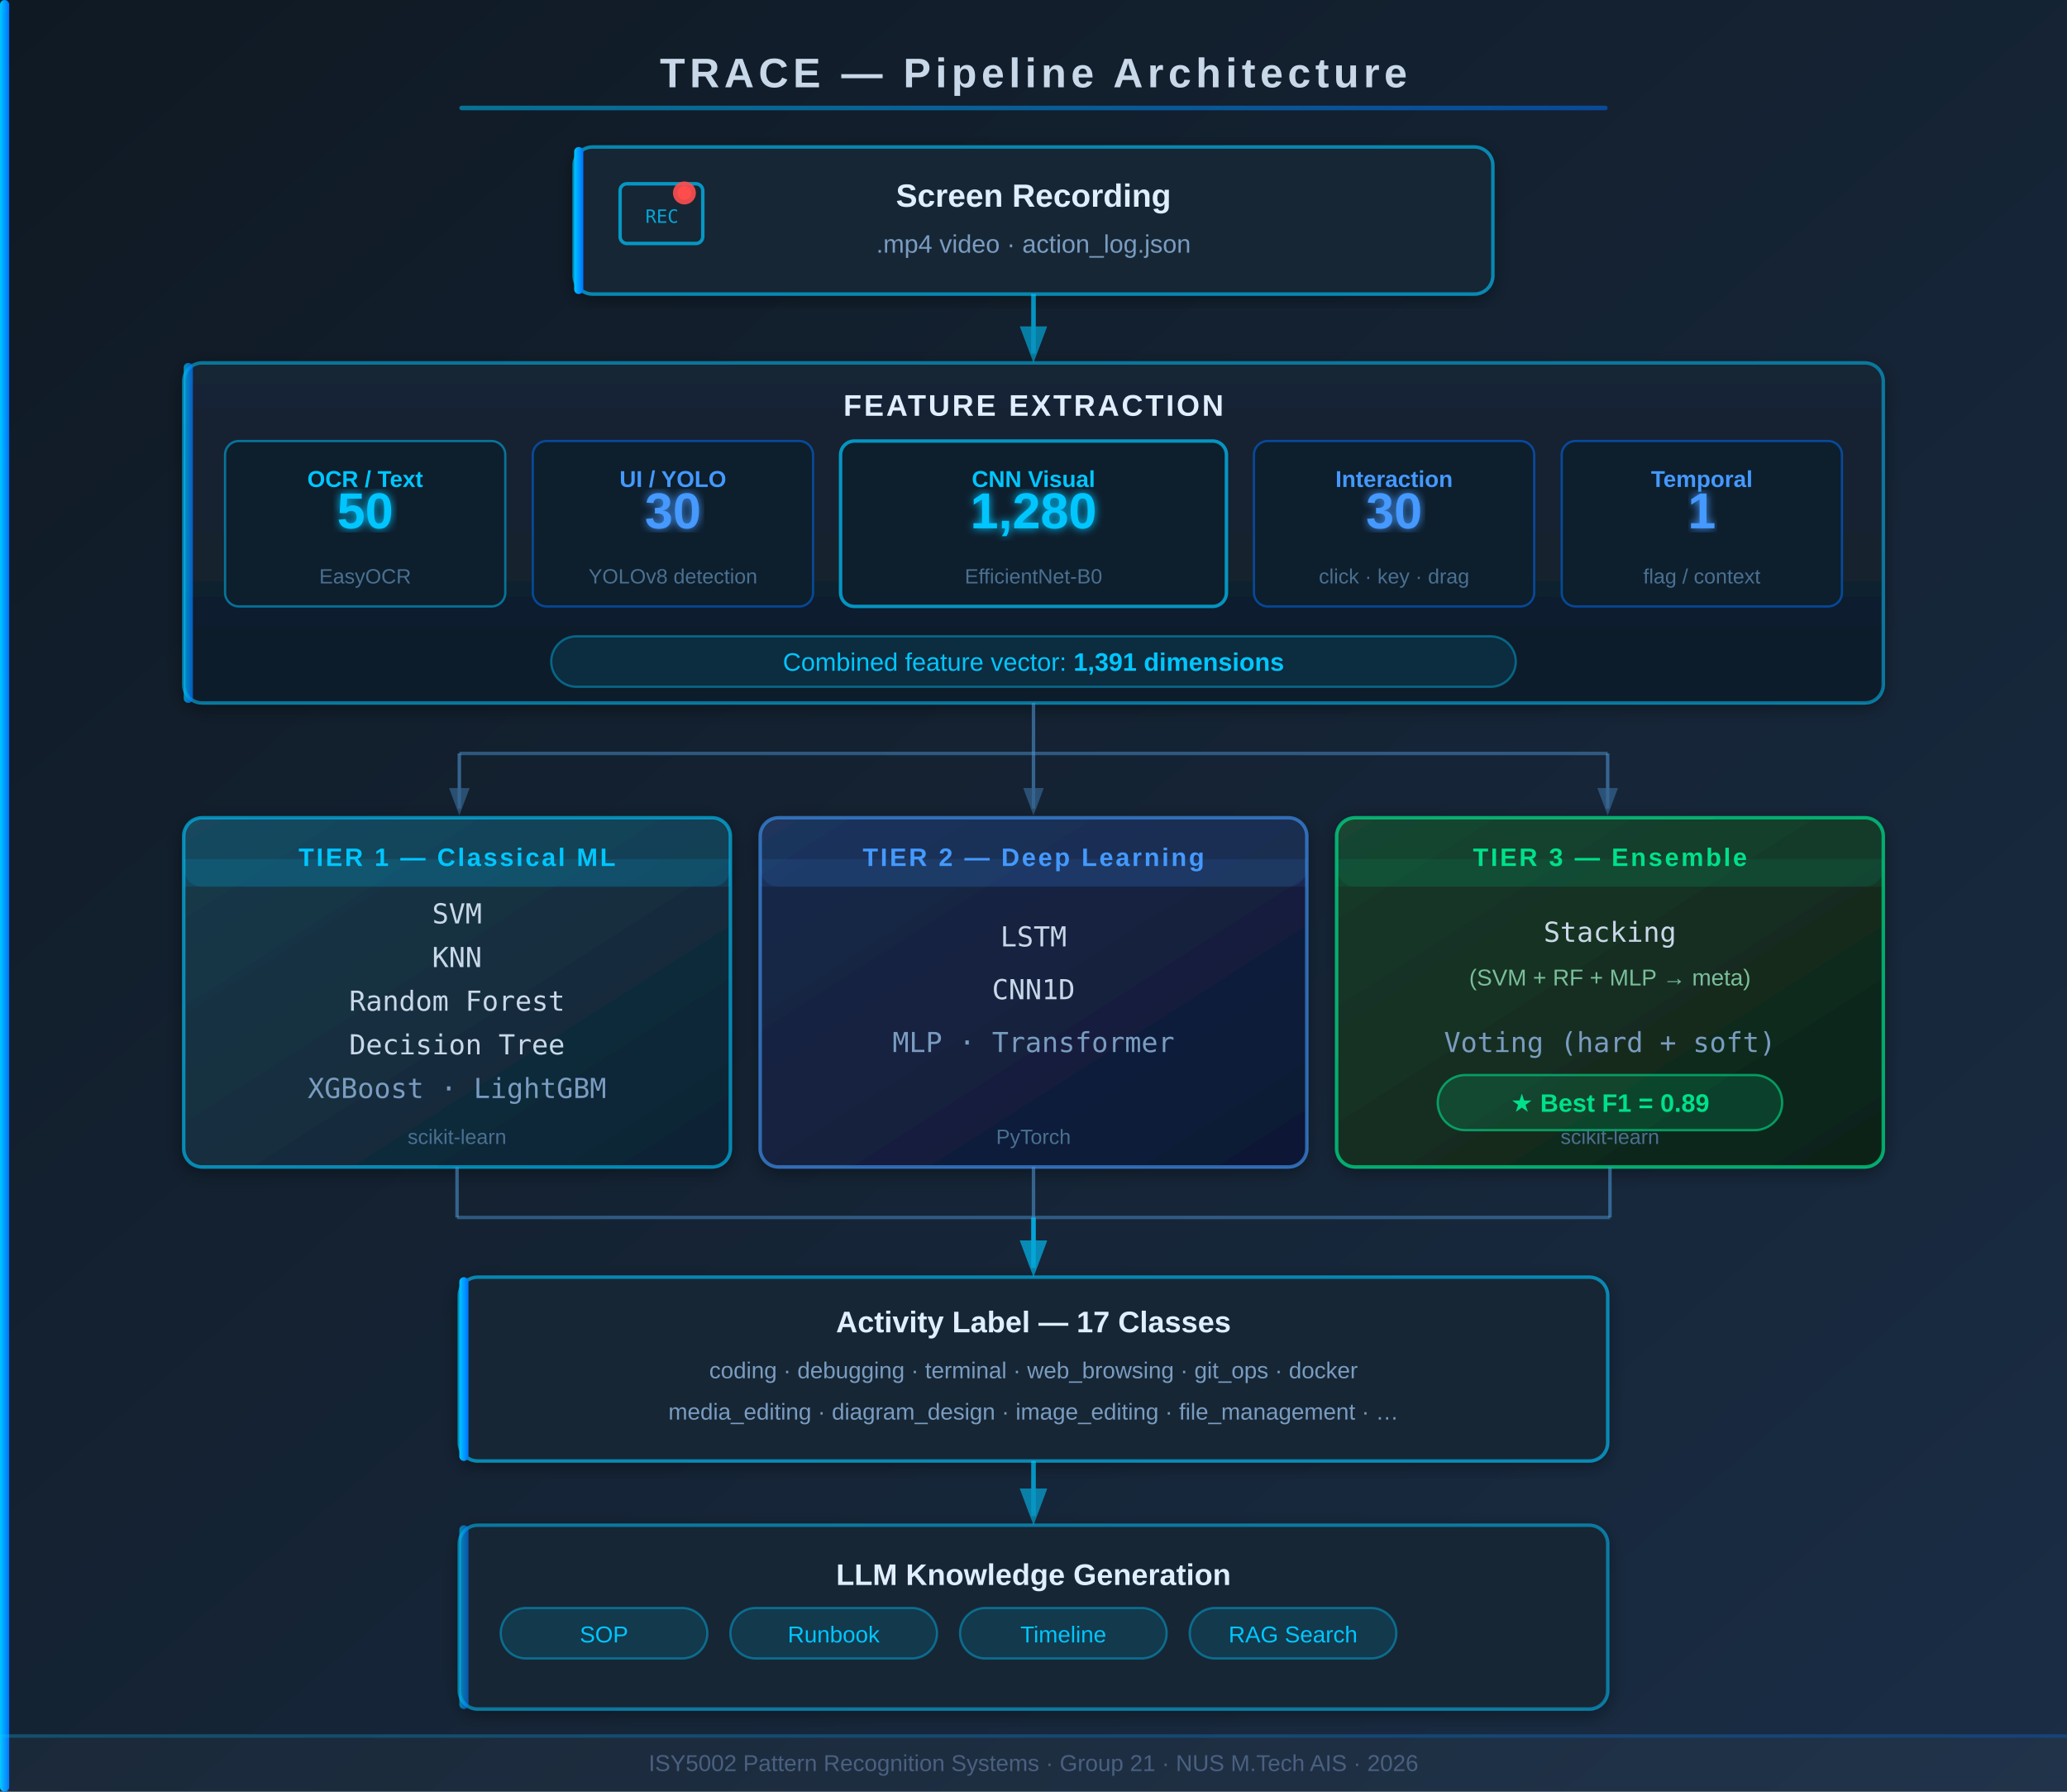
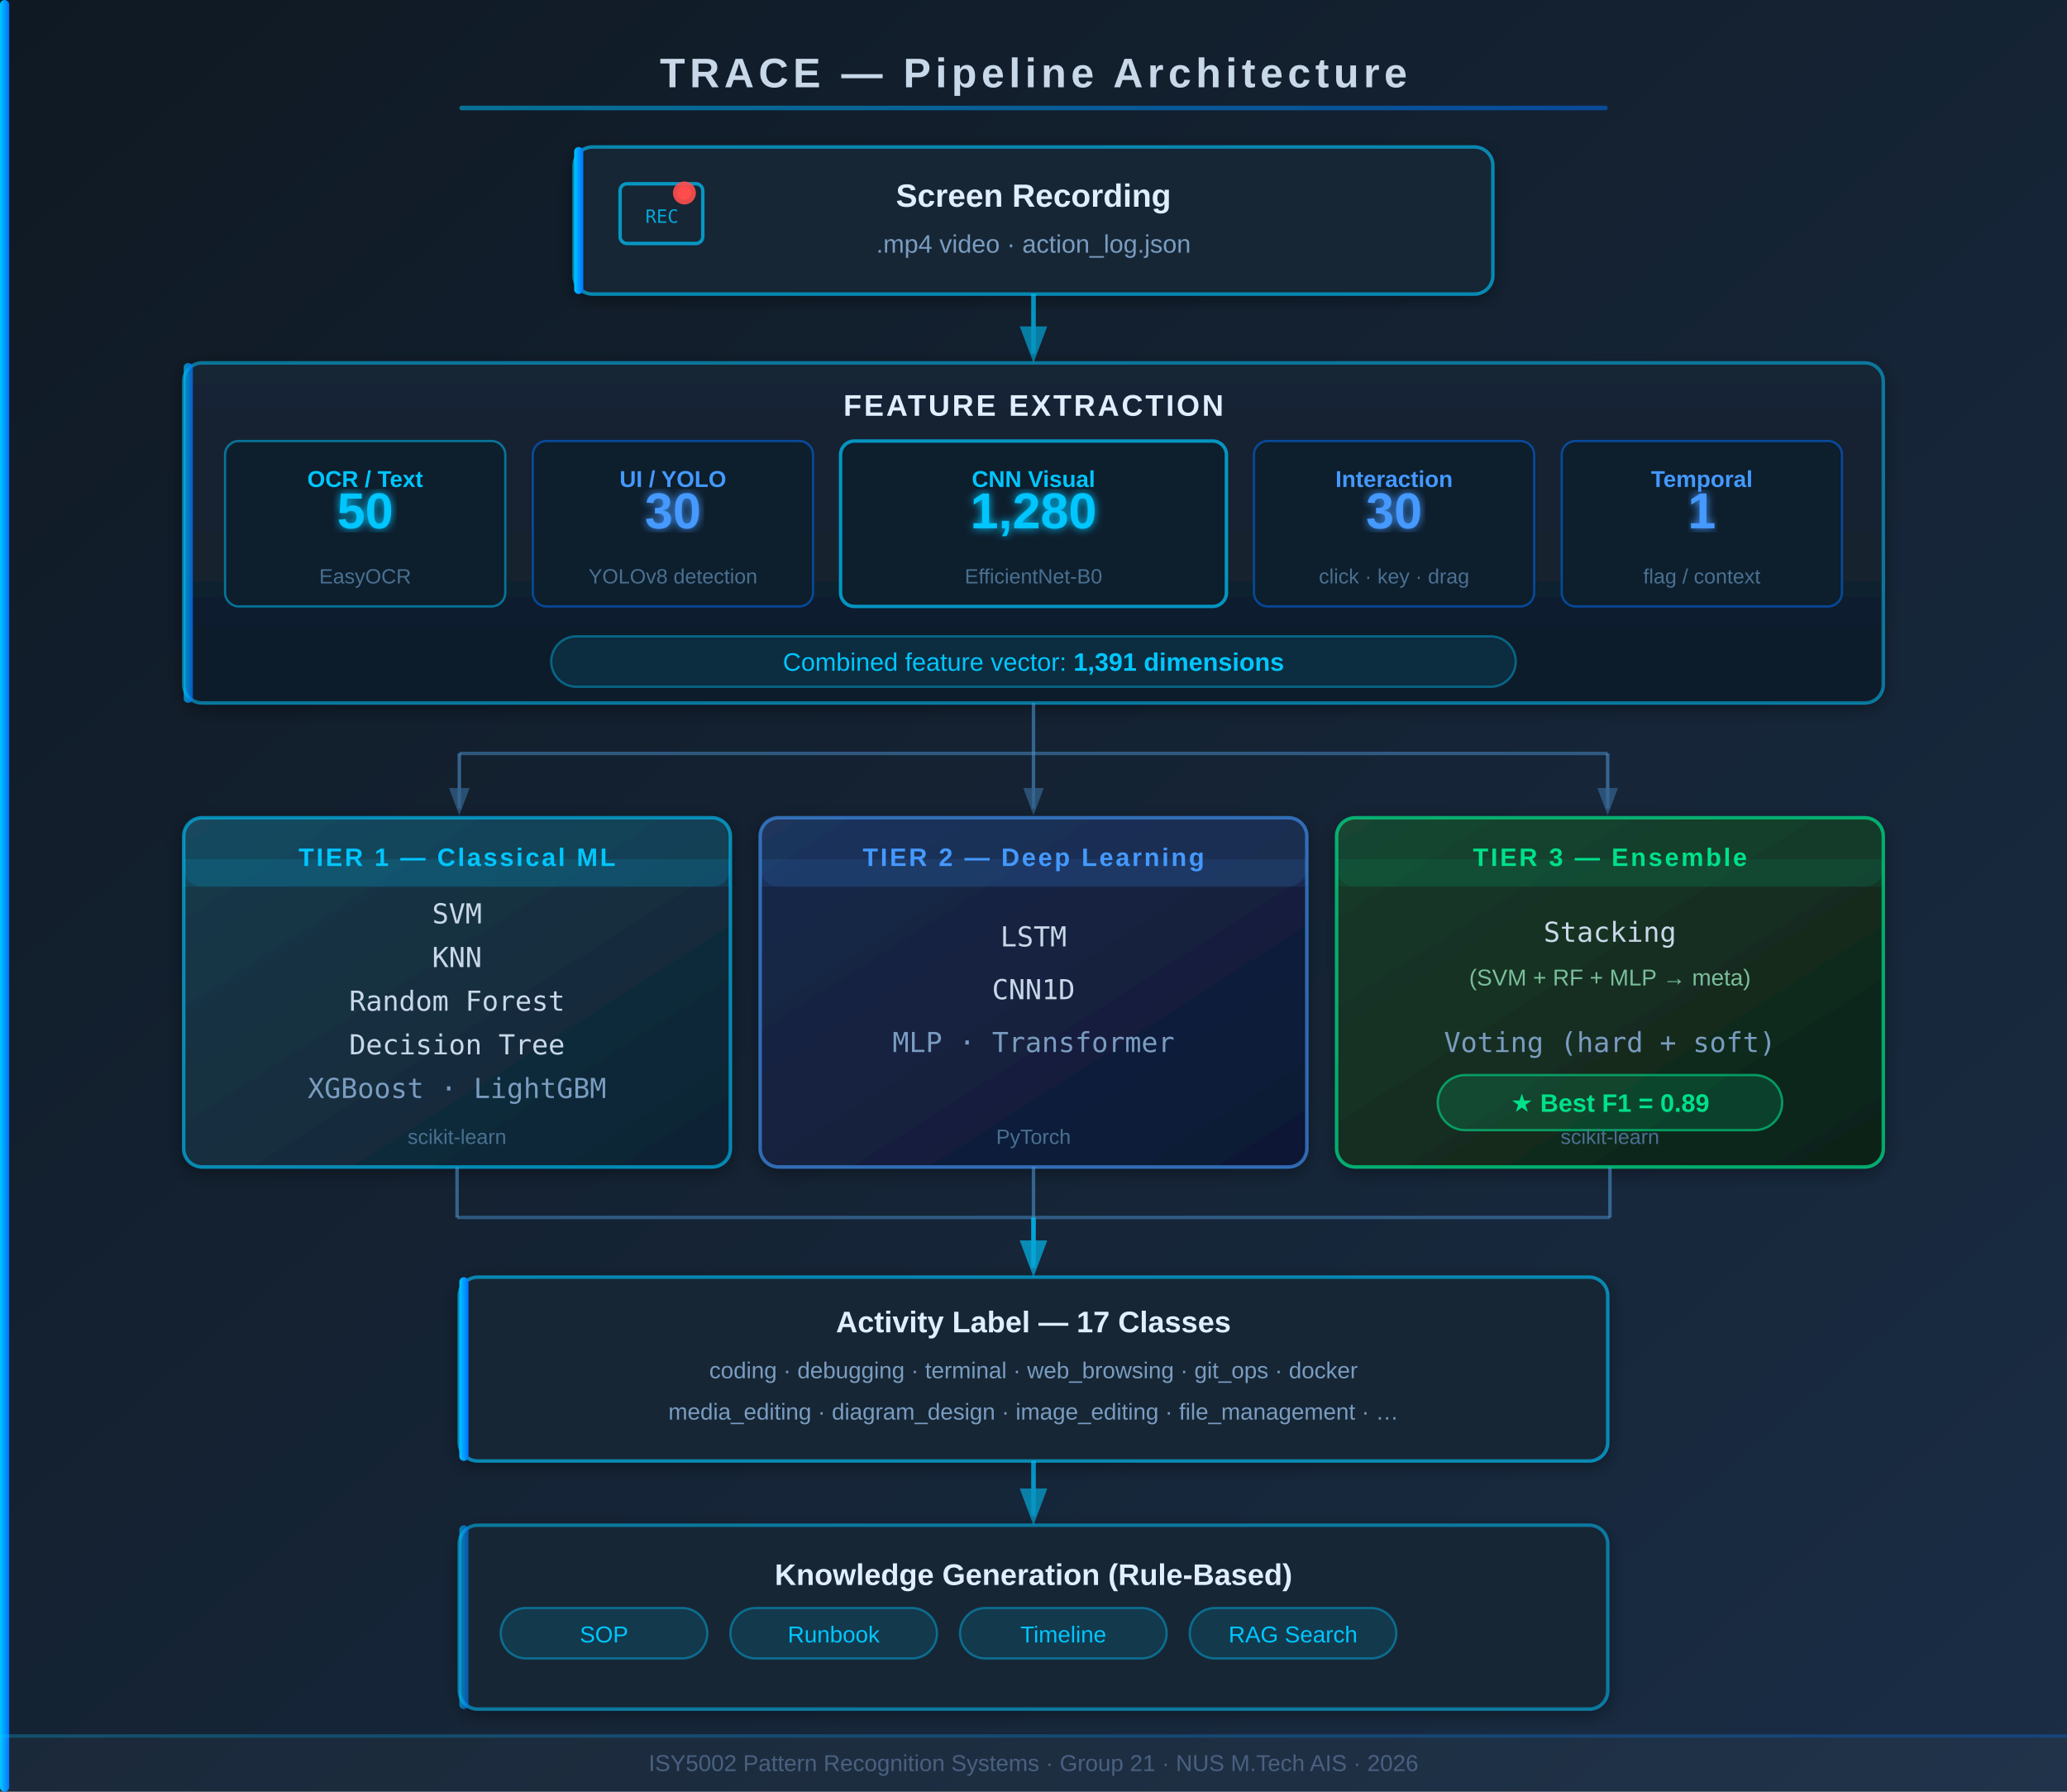
<svg xmlns="http://www.w3.org/2000/svg" viewBox="0 0 900 780" width="900" height="780">
  <defs>
    <linearGradient id="bg" x1="0%" y1="0%" x2="100%" y2="100%">
      <stop offset="0%" style="stop-color:#0f1923" />
      <stop offset="100%" style="stop-color:#1a2d45" />
    </linearGradient>
    <linearGradient id="accent" x1="0%" y1="0%" x2="100%" y2="0%">
      <stop offset="0%" style="stop-color:#00c6ff" />
      <stop offset="100%" style="stop-color:#0072ff" />
    </linearGradient>
    <linearGradient id="tier1grad" x1="0%" y1="0%" x2="100%" y2="100%">
      <stop offset="0%" style="stop-color:#1a3a4a" />
      <stop offset="100%" style="stop-color:#0d2233" />
    </linearGradient>
    <linearGradient id="tier2grad" x1="0%" y1="0%" x2="100%" y2="100%">
      <stop offset="0%" style="stop-color:#1a2a4a" />
      <stop offset="100%" style="stop-color:#0d1833" />
    </linearGradient>
    <linearGradient id="tier3grad" x1="0%" y1="0%" x2="100%" y2="100%">
      <stop offset="0%" style="stop-color:#1a3a2a" />
      <stop offset="100%" style="stop-color:#0d2218" />
    </linearGradient>
    <linearGradient id="featgrad" x1="0%" y1="0%" x2="0%" y2="100%">
      <stop offset="0%" style="stop-color:#162535" />
      <stop offset="100%" style="stop-color:#0f1d2a" />
    </linearGradient>
    <filter id="glow">
      <feGaussianBlur stdDeviation="2" result="coloredBlur" />
      <feMerge>
        <feMergeNode in="coloredBlur" />
        <feMergeNode in="SourceGraphic" />
      </feMerge>
    </filter>
    <filter id="shadow">
      <feDropShadow dx="0" dy="2" stdDeviation="4" flood-color="#000000" flood-opacity="0.4" />
    </filter>
    <marker id="arrow" markerWidth="8" markerHeight="8" refX="6" refY="3" orient="auto">
      <path d="M0,0 L0,6 L8,3 z" fill="#00c6ff" opacity="0.8" />
    </marker>
    <marker id="arrow-white" markerWidth="8" markerHeight="8" refX="6" refY="3" orient="auto">
      <path d="M0,0 L0,6 L8,3 z" fill="#4a8fcc" opacity="0.7" />
    </marker>
  </defs>
  <rect width="900" height="780" fill="url(#bg)" />
  <rect x="0" y="0" width="4" height="780" fill="url(#accent)" rx="2" />
  <text x="450" y="38" font-family="Arial Black,Arial,sans-serif" font-size="18" font-weight="900" fill="#c8d8e8" text-anchor="middle" letter-spacing="2">TRACE — Pipeline Architecture</text>
  <rect x="200" y="46" width="500" height="2" fill="url(#accent)" rx="1" opacity="0.5" />
  <rect x="250" y="64" width="400" height="64" rx="8" fill="#162535" stroke="#00c6ff" stroke-width="1.5" stroke-opacity="0.6" filter="url(#shadow)" />
  <rect x="250" y="64" width="4" height="64" rx="2" fill="url(#accent)" />
  <rect x="270" y="80" width="36" height="26" rx="3" fill="none" stroke="#00c6ff" stroke-width="1.5" opacity="0.7" />
  <circle cx="298" cy="84" r="5" fill="#ff4d4d" opacity="0.9" />
  <circle cx="298" cy="84" r="3" fill="#ff4d4d" />
  <text x="281" y="97" font-family="monospace" font-size="8" fill="#00c6ff" opacity="0.8">REC</text>
  <text x="450" y="90" font-family="Arial Black,Arial,sans-serif" font-size="14" font-weight="900" fill="#e0eeff" text-anchor="middle">Screen Recording</text>
  <text x="450" y="110" font-family="Arial,sans-serif" font-size="11" fill="#7a9cc0" text-anchor="middle">
    .mp4 video  ·  action_log.json
  </text>
  <line x1="450" y1="128" x2="450" y2="154" stroke="#00c6ff" stroke-width="2" opacity="0.7" marker-end="url(#arrow)" />
  <rect x="80" y="158" width="740" height="148" rx="8" fill="url(#featgrad)" stroke="#00c6ff" stroke-width="1.5" stroke-opacity="0.5" filter="url(#shadow)" />
  <rect x="80" y="158" width="4" height="148" rx="2" fill="url(#accent)" opacity="0.7" />
  <text x="450" y="181" font-family="Arial Black,Arial,sans-serif" font-size="13" font-weight="900" fill="#e0eeff" text-anchor="middle" letter-spacing="1">FEATURE EXTRACTION</text>
  <rect x="98" y="192" width="122" height="72" rx="6" fill="#0d1e2d" stroke="#00c6ff" stroke-width="1" stroke-opacity="0.5" />
  <text x="159" y="212" font-family="Arial,sans-serif" font-size="10" fill="#00c6ff" text-anchor="middle" font-weight="bold">OCR / Text</text>
  <text x="159" y="230" font-family="Arial,sans-serif" font-size="22" fill="#00c6ff" text-anchor="middle" font-weight="bold" filter="url(#glow)">50</text>
  <text x="159" y="254" font-family="Arial,sans-serif" font-size="9" fill="#4a7090" text-anchor="middle">EasyOCR</text>
  <rect x="232" y="192" width="122" height="72" rx="6" fill="#0d1e2d" stroke="#0072ff" stroke-width="1" stroke-opacity="0.5" />
  <text x="293" y="212" font-family="Arial,sans-serif" font-size="10" fill="#4499ff" text-anchor="middle" font-weight="bold">UI / YOLO</text>
  <text x="293" y="230" font-family="Arial,sans-serif" font-size="22" fill="#4499ff" text-anchor="middle" font-weight="bold" filter="url(#glow)">30</text>
  <text x="293" y="254" font-family="Arial,sans-serif" font-size="9" fill="#4a7090" text-anchor="middle">YOLOv8 detection</text>
  <rect x="366" y="192" width="168" height="72" rx="6" fill="#0d1e2d" stroke="#00c6ff" stroke-width="1.5" stroke-opacity="0.7" />
  <text x="450" y="212" font-family="Arial,sans-serif" font-size="10" fill="#00c6ff" text-anchor="middle" font-weight="bold">CNN Visual</text>
  <text x="450" y="230" font-family="Arial,sans-serif" font-size="22" fill="#00c6ff" text-anchor="middle" font-weight="bold" filter="url(#glow)">1,280</text>
  <text x="450" y="254" font-family="Arial,sans-serif" font-size="9" fill="#4a7090" text-anchor="middle">EfficientNet-B0</text>
  <rect x="546" y="192" width="122" height="72" rx="6" fill="#0d1e2d" stroke="#0072ff" stroke-width="1" stroke-opacity="0.5" />
  <text x="607" y="212" font-family="Arial,sans-serif" font-size="10" fill="#4499ff" text-anchor="middle" font-weight="bold">Interaction</text>
  <text x="607" y="230" font-family="Arial,sans-serif" font-size="22" fill="#4499ff" text-anchor="middle" font-weight="bold" filter="url(#glow)">30</text>
  <text x="607" y="254" font-family="Arial,sans-serif" font-size="9" fill="#4a7090" text-anchor="middle">click · key · drag</text>
  <rect x="680" y="192" width="122" height="72" rx="6" fill="#0d1e2d" stroke="#0072ff" stroke-width="1" stroke-opacity="0.5" />
  <text x="741" y="212" font-family="Arial,sans-serif" font-size="10" fill="#4499ff" text-anchor="middle" font-weight="bold">Temporal</text>
  <text x="741" y="230" font-family="Arial,sans-serif" font-size="22" fill="#4499ff" text-anchor="middle" font-weight="bold" filter="url(#glow)">1</text>
  <text x="741" y="254" font-family="Arial,sans-serif" font-size="9" fill="#4a7090" text-anchor="middle">flag / context</text>
  <rect x="240" y="277" width="420" height="22" rx="11" fill="#00c6ff" fill-opacity="0.1" stroke="#00c6ff" stroke-width="1" stroke-opacity="0.4" />
  <text x="450" y="292" font-family="Arial,sans-serif" font-size="11" fill="#00c6ff" text-anchor="middle">
    Combined feature vector: <tspan font-weight="bold">1,391 dimensions</tspan>
  </text>
  <line x1="450" y1="306" x2="450" y2="328" stroke="#4a8fcc" stroke-width="1.5" opacity="0.6" />
  <line x1="200" y1="328" x2="700" y2="328" stroke="#4a8fcc" stroke-width="1.5" opacity="0.5" />
  <line x1="200" y1="328" x2="200" y2="352" stroke="#4a8fcc" stroke-width="1.5" opacity="0.6" marker-end="url(#arrow-white)" />
  <line x1="450" y1="328" x2="450" y2="352" stroke="#4a8fcc" stroke-width="1.5" opacity="0.6" marker-end="url(#arrow-white)" />
  <line x1="700" y1="328" x2="700" y2="352" stroke="#4a8fcc" stroke-width="1.5" opacity="0.6" marker-end="url(#arrow-white)" />
  <rect x="80" y="356" width="238" height="152" rx="8" fill="url(#tier1grad)" stroke="#00c6ff" stroke-width="1.5" stroke-opacity="0.6" filter="url(#shadow)" />
  <rect x="80" y="356" width="238" height="30" rx="8" fill="#00c6ff" fill-opacity="0.12" />
  <rect x="80" y="374" width="238" height="12" rx="0" fill="#00c6ff" fill-opacity="0.12" />
  <text x="199" y="377" font-family="Arial Black,Arial,sans-serif" font-size="11" font-weight="900" fill="#00c6ff" text-anchor="middle" letter-spacing="1">TIER 1 — Classical ML</text>
  <text x="199" y="402" font-family="monospace" font-size="12" fill="#c8d8e8" text-anchor="middle">SVM</text>
  <text x="199" y="421" font-family="monospace" font-size="12" fill="#c8d8e8" text-anchor="middle">KNN</text>
  <text x="199" y="440" font-family="monospace" font-size="12" fill="#c8d8e8" text-anchor="middle">Random Forest</text>
  <text x="199" y="459" font-family="monospace" font-size="12" fill="#c8d8e8" text-anchor="middle">Decision Tree</text>
  <text x="199" y="478" font-family="monospace" font-size="12" fill="#7a9cc0" text-anchor="middle">XGBoost · LightGBM</text>
  <text x="199" y="498" font-family="Arial,sans-serif" font-size="9" fill="#4a7090" text-anchor="middle">scikit-learn</text>
  <rect x="331" y="356" width="238" height="152" rx="8" fill="url(#tier2grad)" stroke="#4499ff" stroke-width="1.5" stroke-opacity="0.6" filter="url(#shadow)" />
  <rect x="331" y="356" width="238" height="30" rx="8" fill="#4499ff" fill-opacity="0.10" />
  <rect x="331" y="374" width="238" height="12" rx="0" fill="#4499ff" fill-opacity="0.10" />
  <text x="450" y="377" font-family="Arial Black,Arial,sans-serif" font-size="11" font-weight="900" fill="#4499ff" text-anchor="middle" letter-spacing="1">TIER 2 — Deep Learning</text>
  <text x="450" y="412" font-family="monospace" font-size="12" fill="#c8d8e8" text-anchor="middle">LSTM</text>
  <text x="450" y="435" font-family="monospace" font-size="12" fill="#c8d8e8" text-anchor="middle">CNN1D</text>
  <text x="450" y="458" font-family="monospace" font-size="12" fill="#7a9cc0" text-anchor="middle">MLP · Transformer</text>
  <text x="450" y="498" font-family="Arial,sans-serif" font-size="9" fill="#4a7090" text-anchor="middle">PyTorch</text>
  <rect x="582" y="356" width="238" height="152" rx="8" fill="url(#tier3grad)" stroke="#00e08a" stroke-width="1.5" stroke-opacity="0.7" filter="url(#shadow)" />
  <rect x="582" y="356" width="238" height="30" rx="8" fill="#00e08a" fill-opacity="0.08" />
  <rect x="582" y="374" width="238" height="12" rx="0" fill="#00e08a" fill-opacity="0.08" />
  <text x="701" y="377" font-family="Arial Black,Arial,sans-serif" font-size="11" font-weight="900" fill="#00e08a" text-anchor="middle" letter-spacing="1">TIER 3 — Ensemble</text>
  <text x="701" y="410" font-family="monospace" font-size="12" fill="#c8d8e8" text-anchor="middle">Stacking</text>
  <text x="701" y="429" font-family="Arial,sans-serif" font-size="10" fill="#7abf9a" text-anchor="middle">(SVM + RF + MLP → meta)</text>
  <text x="701" y="458" font-family="monospace" font-size="12" fill="#7a9cc0" text-anchor="middle">Voting (hard + soft)</text>
  <rect x="626" y="468" width="150" height="24" rx="12" fill="#00e08a" fill-opacity="0.15" stroke="#00e08a" stroke-width="1" stroke-opacity="0.6" />
  <text x="701" y="484" font-family="Arial,sans-serif" font-size="11" fill="#00e08a" text-anchor="middle" font-weight="bold">★ Best  F1 = 0.89</text>
  <text x="701" y="498" font-family="Arial,sans-serif" font-size="9" fill="#4a7090" text-anchor="middle">scikit-learn</text>
  <line x1="199" y1="508" x2="199" y2="530" stroke="#4a8fcc" stroke-width="1.5" opacity="0.6" />
  <line x1="450" y1="508" x2="450" y2="530" stroke="#4a8fcc" stroke-width="1.5" opacity="0.6" />
  <line x1="701" y1="508" x2="701" y2="530" stroke="#4a8fcc" stroke-width="1.5" opacity="0.6" />
  <line x1="199" y1="530" x2="701" y2="530" stroke="#4a8fcc" stroke-width="1.5" opacity="0.5" />
  <line x1="450" y1="530" x2="450" y2="552" stroke="#00c6ff" stroke-width="2" opacity="0.8" marker-end="url(#arrow)" />
  <rect x="200" y="556" width="500" height="80" rx="8" fill="#162535" stroke="#00c6ff" stroke-width="1.5" stroke-opacity="0.6" filter="url(#shadow)" />
  <rect x="200" y="556" width="4" height="80" rx="2" fill="url(#accent)" />
  <text x="450" y="580" font-family="Arial Black,Arial,sans-serif" font-size="13" font-weight="900" fill="#e0eeff" text-anchor="middle">Activity Label  —  17 Classes</text>
  <text x="450" y="600" font-family="Arial,sans-serif" font-size="10" fill="#7a9cc0" text-anchor="middle">
    coding · debugging · terminal · web_browsing · git_ops · docker
  </text>
  <text x="450" y="618" font-family="Arial,sans-serif" font-size="10" fill="#7a9cc0" text-anchor="middle">
    media_editing · diagram_design · image_editing · file_management · …
  </text>
  <line x1="450" y1="636" x2="450" y2="660" stroke="#00c6ff" stroke-width="2" opacity="0.7" marker-end="url(#arrow)" />
  <rect x="200" y="664" width="500" height="80" rx="8" fill="#162535" stroke="#00c6ff" stroke-width="1.5" stroke-opacity="0.5" filter="url(#shadow)" />
  <rect x="200" y="664" width="4" height="80" rx="2" fill="url(#accent)" opacity="0.6" />
-   <text x="450" y="690" font-family="Arial Black,Arial,sans-serif" font-size="13" font-weight="900" fill="#e0eeff" text-anchor="middle">LLM Knowledge Generation</text>
+   <text x="450" y="690" font-family="Arial Black,Arial,sans-serif" font-size="13" font-weight="900" fill="#e0eeff" text-anchor="middle">Knowledge Generation (Rule-Based)</text>
  <rect x="218" y="700" width="90" height="22" rx="11" fill="#00c6ff" fill-opacity="0.12" stroke="#00c6ff" stroke-width="1" stroke-opacity="0.4" />
  <text x="263" y="715" font-family="Arial,sans-serif" font-size="10" fill="#00c6ff" text-anchor="middle">SOP</text>
  <rect x="318" y="700" width="90" height="22" rx="11" fill="#00c6ff" fill-opacity="0.12" stroke="#00c6ff" stroke-width="1" stroke-opacity="0.4" />
  <text x="363" y="715" font-family="Arial,sans-serif" font-size="10" fill="#00c6ff" text-anchor="middle">Runbook</text>
  <rect x="418" y="700" width="90" height="22" rx="11" fill="#00c6ff" fill-opacity="0.12" stroke="#00c6ff" stroke-width="1" stroke-opacity="0.4" />
  <text x="463" y="715" font-family="Arial,sans-serif" font-size="10" fill="#00c6ff" text-anchor="middle">Timeline</text>
  <rect x="518" y="700" width="90" height="22" rx="11" fill="#00c6ff" fill-opacity="0.12" stroke="#00c6ff" stroke-width="1" stroke-opacity="0.4" />
  <text x="563" y="715" font-family="Arial,sans-serif" font-size="10" fill="#00c6ff" text-anchor="middle">RAG Search</text>
  <rect x="0" y="755" width="900" height="25" fill="#ffffff" fill-opacity="0.03" />
  <rect x="0" y="755" width="900" height="1.5" fill="url(#accent)" opacity="0.25" />
  <text x="450" y="771" font-family="Arial,sans-serif" font-size="10" fill="#4a6080" text-anchor="middle">
    ISY5002 Pattern Recognition Systems · Group 21 · NUS M.Tech AIS · 2026
  </text>
</svg>
